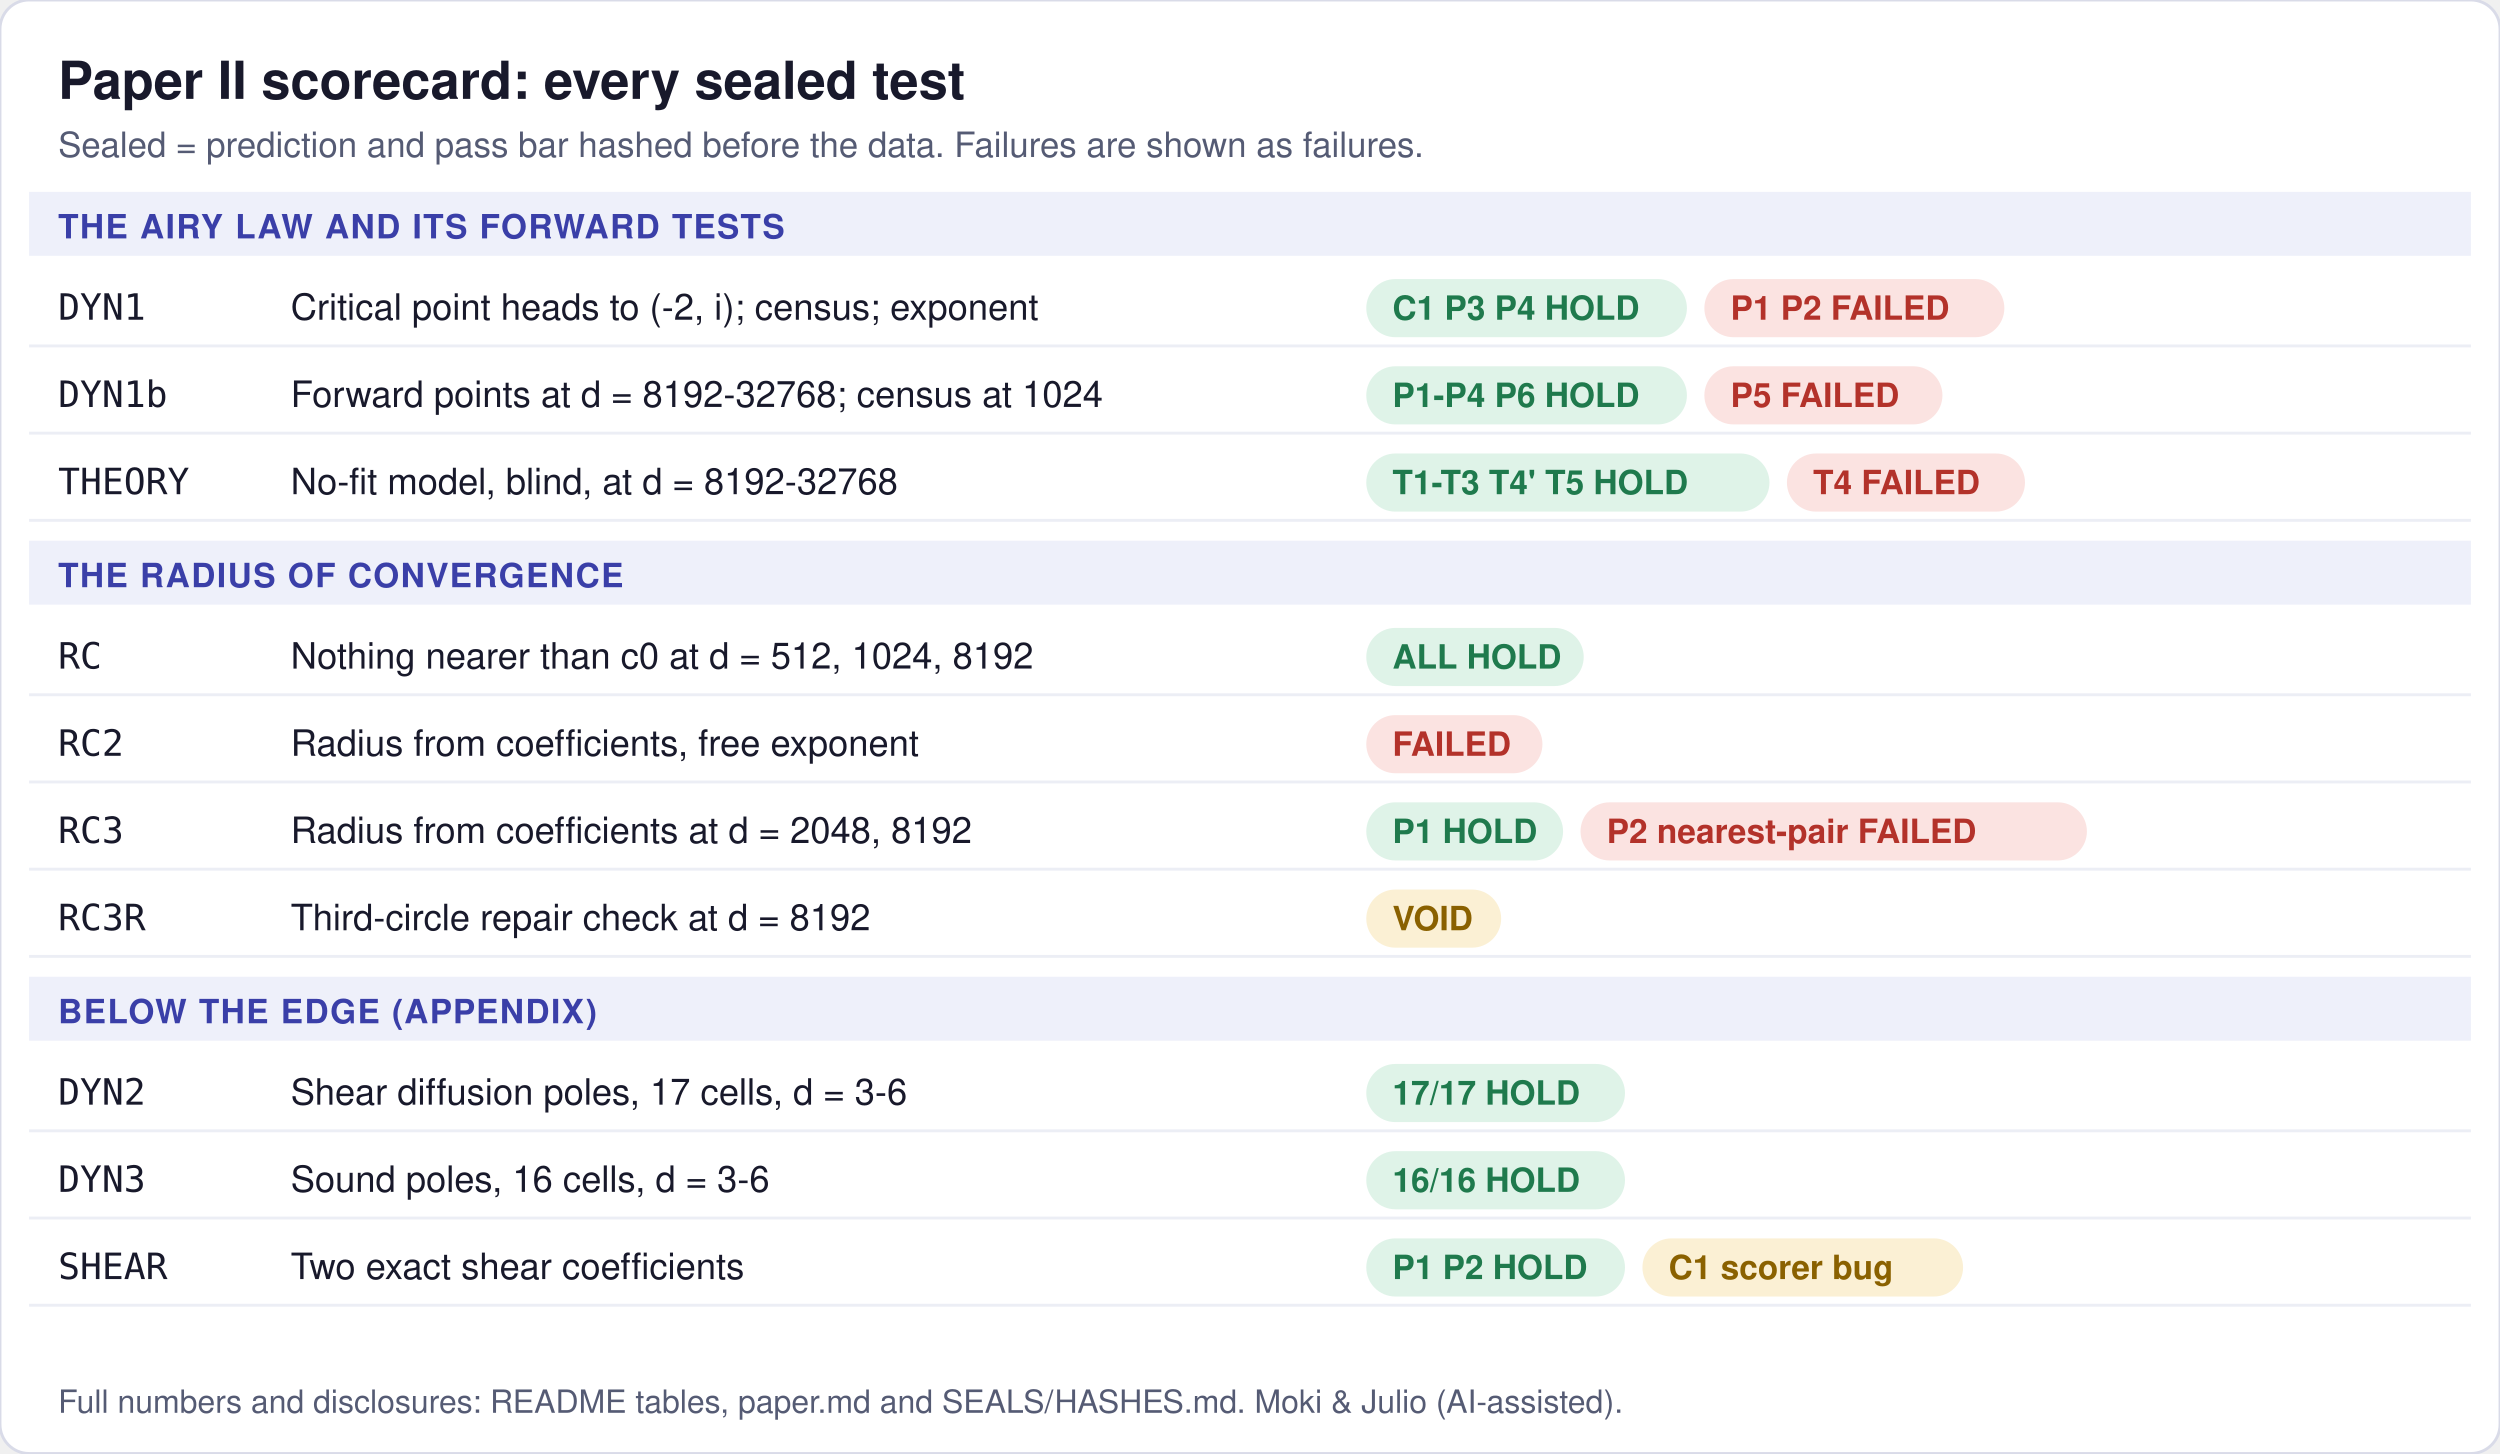
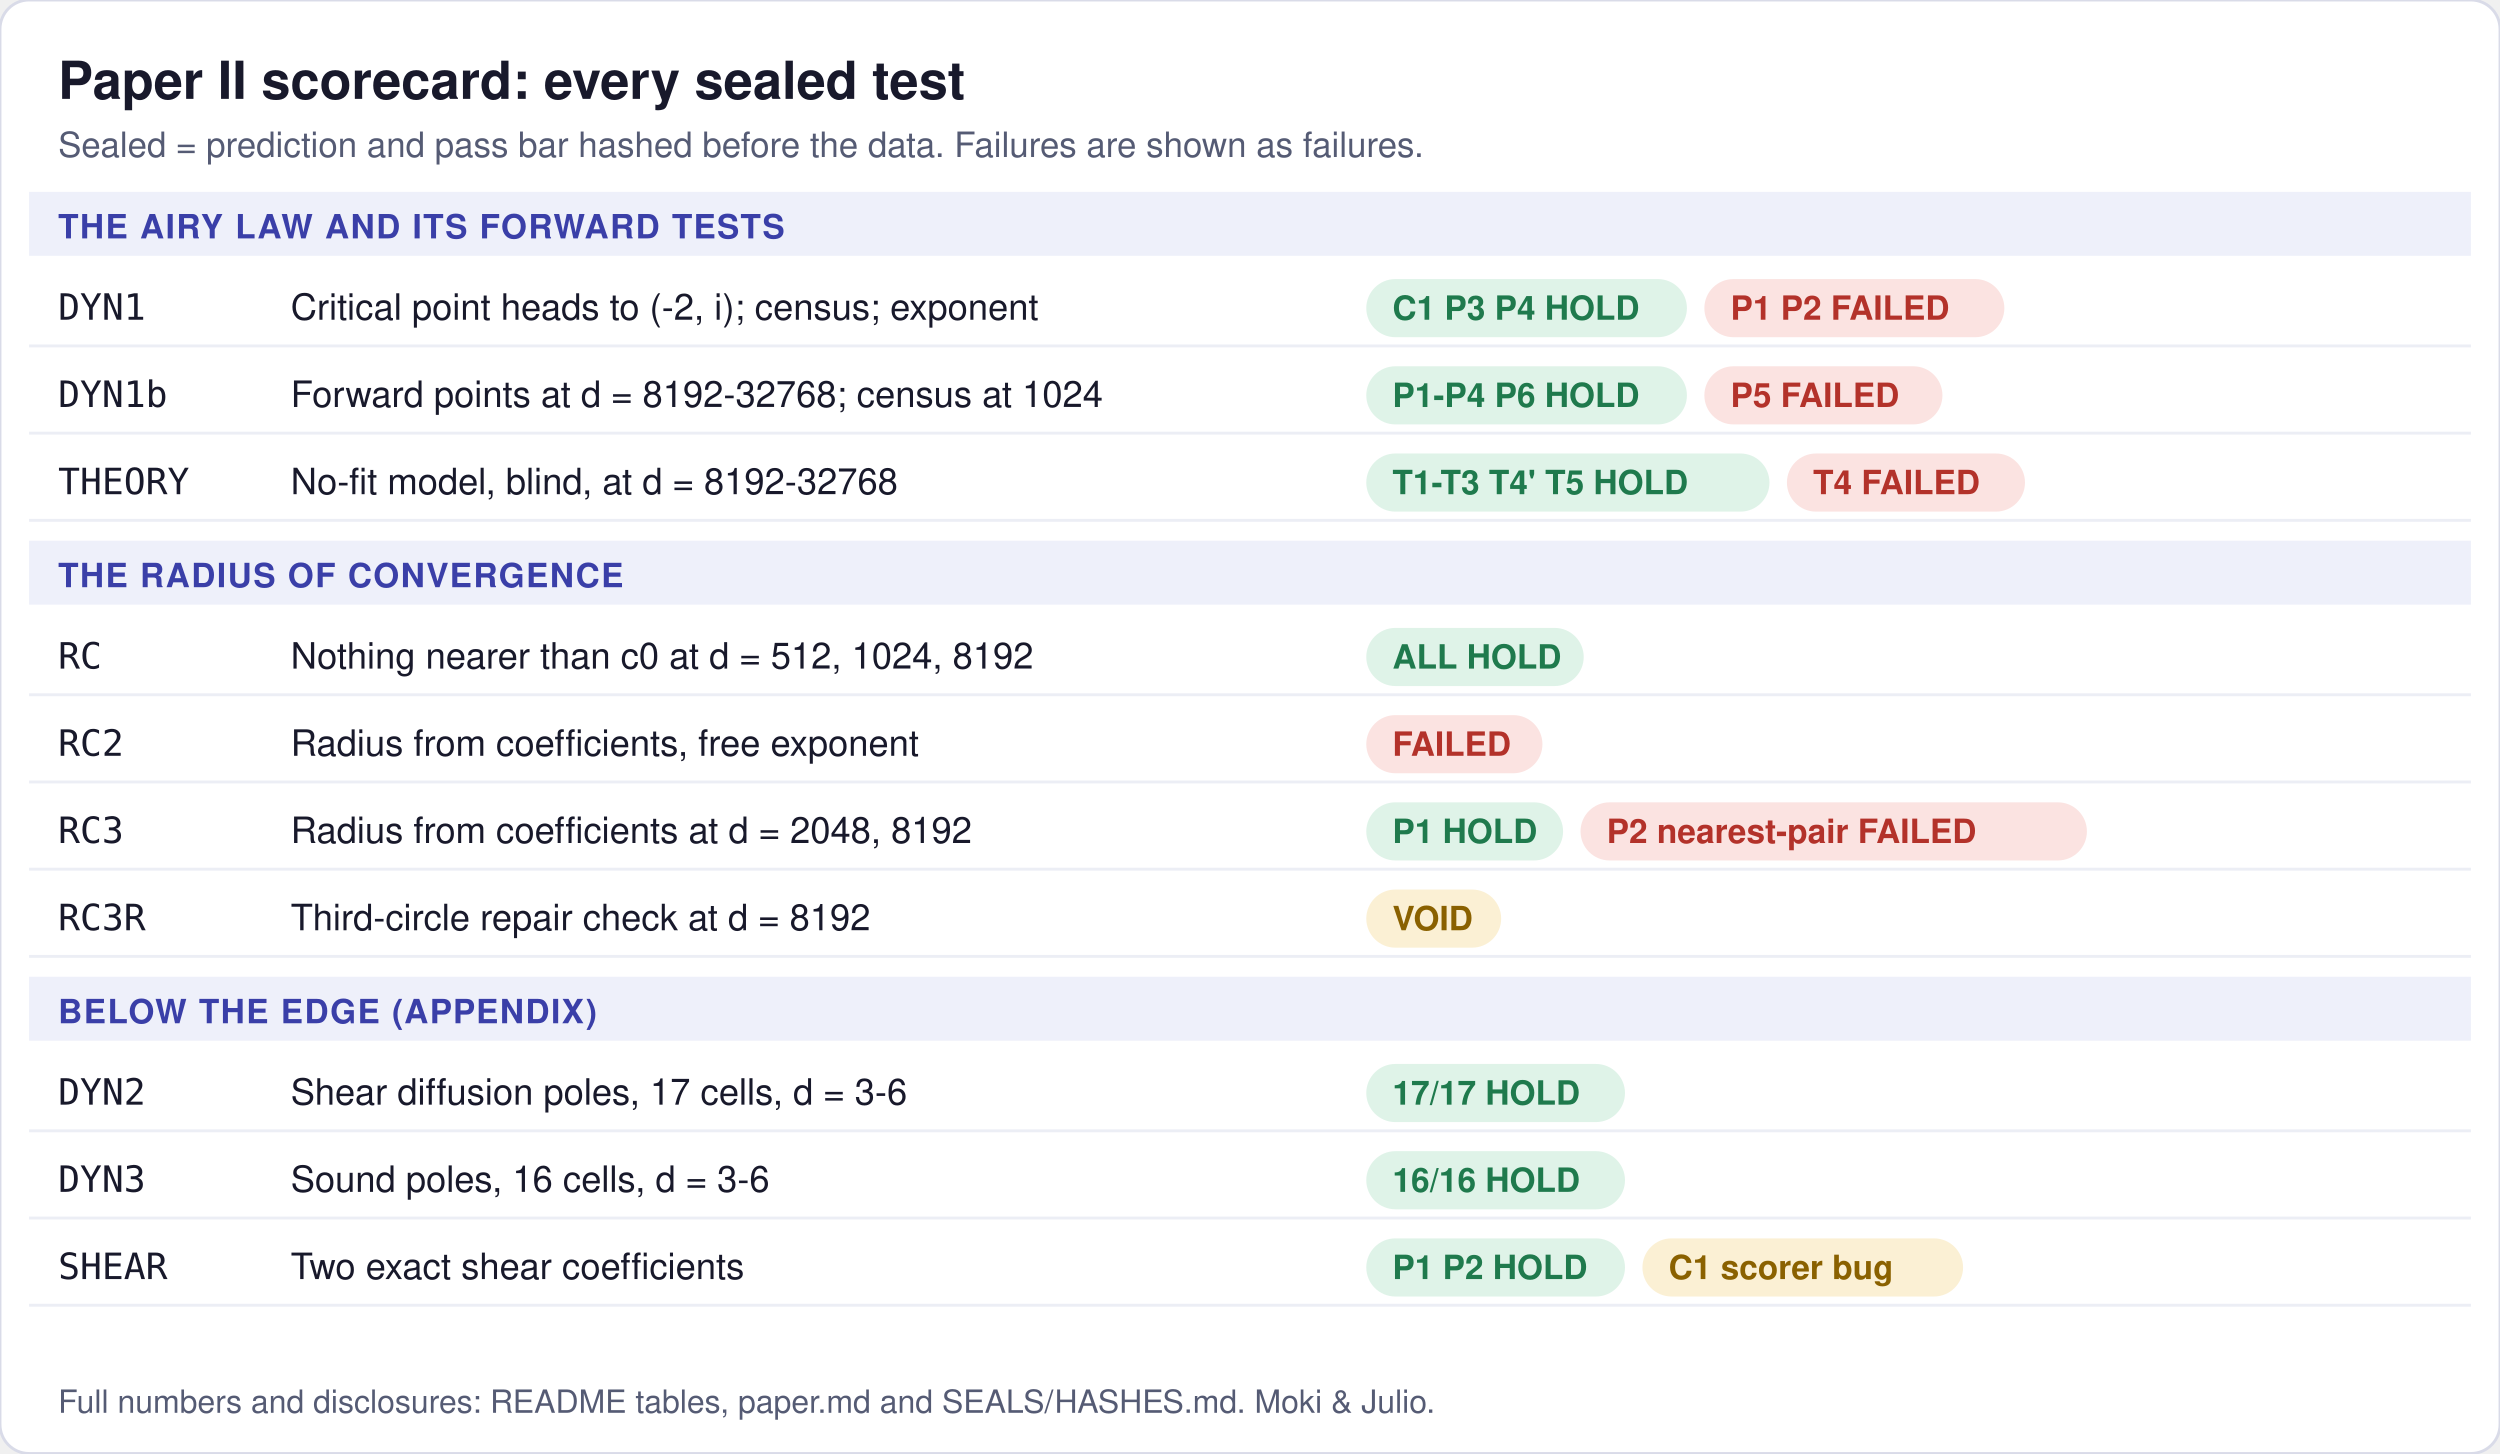
<svg xmlns="http://www.w3.org/2000/svg" width="860" height="500" viewBox="0 0 860 500" font-family="Segoe UI, Helvetica, Arial, sans-serif">
  <rect width="860" height="500" rx="10" fill="#ffffff" stroke="#d9dbe8" />
  <text x="20" y="34" font-size="18" font-weight="600" fill="#18192b">Paper II scorecard: every sealed test</text>
  <text x="20" y="54" font-size="12" fill="#555b74">Sealed = prediction and pass bar hashed before the data. Failures are shown as failures.</text>
  <rect x="10" y="66" width="840" height="22" fill="#eef0fa" />
  <text x="20" y="82" font-size="11.5" font-weight="600" fill="#3a3fa8" letter-spacing="0.5">THE AIRY LAW AND ITS FORWARD TESTS</text>
  <text x="20" y="110" font-size="12.5" font-family="Consolas, Menlo, monospace" fill="#18192b">DYN1</text>
  <text x="100" y="110" font-size="12.5" fill="#18192b">Critical point heads to (-2, i); census; exponent</text>
  <rect x="470" y="96" width="110.3" height="20" rx="10" fill="#dff3e8" />
  <text x="479" y="110" font-size="11.5" font-weight="600" fill="#1f7a4d">C1 P3 P4 HOLD</text>
  <rect x="586.3" y="96" width="103.2" height="20" rx="10" fill="#fbe3e1" />
  <text x="595.3" y="110" font-size="11.5" font-weight="600" fill="#b3322a">P1 P2 FAILED</text>
  <line x1="10" y1="119" x2="850" y2="119" stroke="#eceef5" />
  <text x="20" y="140" font-size="12.5" font-family="Consolas, Menlo, monospace" fill="#18192b">DYN1b</text>
  <text x="100" y="140" font-size="12.5" fill="#18192b">Forward points at d = 8192-32768; census at 1024</text>
  <rect x="470" y="126" width="110.3" height="20" rx="10" fill="#dff3e8" />
  <text x="479" y="140" font-size="11.5" font-weight="600" fill="#1f7a4d">P1-P4 P6 HOLD</text>
  <rect x="586.3" y="126" width="81.9" height="20" rx="10" fill="#fbe3e1" />
  <text x="595.3" y="140" font-size="11.5" font-weight="600" fill="#b3322a">P5 FAILED</text>
  <line x1="10" y1="149" x2="850" y2="149" stroke="#eceef5" />
  <text x="20" y="170" font-size="12.5" font-family="Consolas, Menlo, monospace" fill="#18192b">THEORY</text>
  <text x="100" y="170" font-size="12.5" fill="#18192b">No-fit model, blind, at d = 8192-32768</text>
  <rect x="470" y="156" width="138.7" height="20" rx="10" fill="#dff3e8" />
  <text x="479" y="170" font-size="11.5" font-weight="600" fill="#1f7a4d">T1-T3 T4' T5 HOLD</text>
  <rect x="614.7" y="156" width="81.9" height="20" rx="10" fill="#fbe3e1" />
  <text x="623.7" y="170" font-size="11.5" font-weight="600" fill="#b3322a">T4 FAILED</text>
  <line x1="10" y1="179" x2="850" y2="179" stroke="#eceef5" />
  <rect x="10" y="186" width="840" height="22" fill="#eef0fa" />
  <text x="20" y="202" font-size="11.5" font-weight="600" fill="#3a3fa8" letter-spacing="0.5">THE RADIUS OF CONVERGENCE</text>
  <text x="20" y="230" font-size="12.5" font-family="Consolas, Menlo, monospace" fill="#18192b">RC</text>
  <text x="100" y="230" font-size="12.5" fill="#18192b">Nothing nearer than c0 at d = 512, 1024, 8192</text>
  <rect x="470" y="216" width="74.8" height="20" rx="10" fill="#dff3e8" />
  <text x="479" y="230" font-size="11.5" font-weight="600" fill="#1f7a4d">ALL HOLD</text>
  <line x1="10" y1="239" x2="850" y2="239" stroke="#eceef5" />
  <text x="20" y="260" font-size="12.5" font-family="Consolas, Menlo, monospace" fill="#18192b">RC2</text>
  <text x="100" y="260" font-size="12.5" fill="#18192b">Radius from coefficients, free exponent</text>
  <rect x="470" y="246" width="60.6" height="20" rx="10" fill="#fbe3e1" />
  <text x="479" y="260" font-size="11.5" font-weight="600" fill="#b3322a">FAILED</text>
  <line x1="10" y1="269" x2="850" y2="269" stroke="#eceef5" />
  <text x="20" y="290" font-size="12.5" font-family="Consolas, Menlo, monospace" fill="#18192b">RC3</text>
  <text x="100" y="290" font-size="12.5" fill="#18192b">Radius from coefficients at d = 2048, 8192</text>
  <rect x="470" y="276" width="67.7" height="20" rx="10" fill="#dff3e8" />
  <text x="479" y="290" font-size="11.5" font-weight="600" fill="#1f7a4d">P1 HOLD</text>
  <rect x="543.7" y="276" width="174.2" height="20" rx="10" fill="#fbe3e1" />
  <text x="552.7" y="290" font-size="11.5" font-weight="600" fill="#b3322a">P2 nearest-pair FAILED</text>
  <line x1="10" y1="299" x2="850" y2="299" stroke="#eceef5" />
  <text x="20" y="320" font-size="12.5" font-family="Consolas, Menlo, monospace" fill="#18192b">RC3R</text>
  <text x="100" y="320" font-size="12.5" fill="#18192b">Third-circle repair check at d = 8192</text>
  <rect x="470" y="306" width="46.4" height="20" rx="10" fill="#fbf0d4" />
  <text x="479" y="320" font-size="11.5" font-weight="600" fill="#8a6100">VOID</text>
  <line x1="10" y1="329" x2="850" y2="329" stroke="#eceef5" />
  <rect x="10" y="336" width="840" height="22" fill="#eef0fa" />
  <text x="20" y="352" font-size="11.5" font-weight="600" fill="#3a3fa8" letter-spacing="0.5">BELOW THE EDGE (APPENDIX)</text>
  <text x="20" y="380" font-size="12.5" font-family="Consolas, Menlo, monospace" fill="#18192b">DYN2</text>
  <text x="100" y="380" font-size="12.5" fill="#18192b">Shear diffusion poles, 17 cells, d = 3-6</text>
  <rect x="470" y="366" width="89.0" height="20" rx="10" fill="#dff3e8" />
  <text x="479" y="380" font-size="11.5" font-weight="600" fill="#1f7a4d">17/17 HOLD</text>
  <line x1="10" y1="389" x2="850" y2="389" stroke="#eceef5" />
  <text x="20" y="410" font-size="12.5" font-family="Consolas, Menlo, monospace" fill="#18192b">DYN3</text>
  <text x="100" y="410" font-size="12.5" fill="#18192b">Sound poles, 16 cells, d = 3-6</text>
  <rect x="470" y="396" width="89.0" height="20" rx="10" fill="#dff3e8" />
  <text x="479" y="410" font-size="11.5" font-weight="600" fill="#1f7a4d">16/16 HOLD</text>
  <line x1="10" y1="419" x2="850" y2="419" stroke="#eceef5" />
  <text x="20" y="440" font-size="12.5" font-family="Consolas, Menlo, monospace" fill="#18192b">SHEAR</text>
  <text x="100" y="440" font-size="12.5" fill="#18192b">Two exact shear coefficients</text>
  <rect x="470" y="426" width="89.0" height="20" rx="10" fill="#dff3e8" />
  <text x="479" y="440" font-size="11.5" font-weight="600" fill="#1f7a4d">P1 P2 HOLD</text>
  <rect x="565.0" y="426" width="110.3" height="20" rx="10" fill="#fbf0d4" />
  <text x="574.0" y="440" font-size="11.5" font-weight="600" fill="#8a6100">C1 scorer bug</text>
  <line x1="10" y1="449" x2="850" y2="449" stroke="#eceef5" />
-   <text x="20" y="486" font-size="11" fill="#555b74">Full numbers and disclosures: README tables, paper.md and SEALS/HASHES.md. Moki &amp; Julio (AI-assisted).</text>
+   <text x="20" y="486" font-size="11" fill="#555b74">Full numbers and disclosures: README tables, paper.md and SEALS/HASHES.md. Moki &amp; Julio.</text>
</svg>
